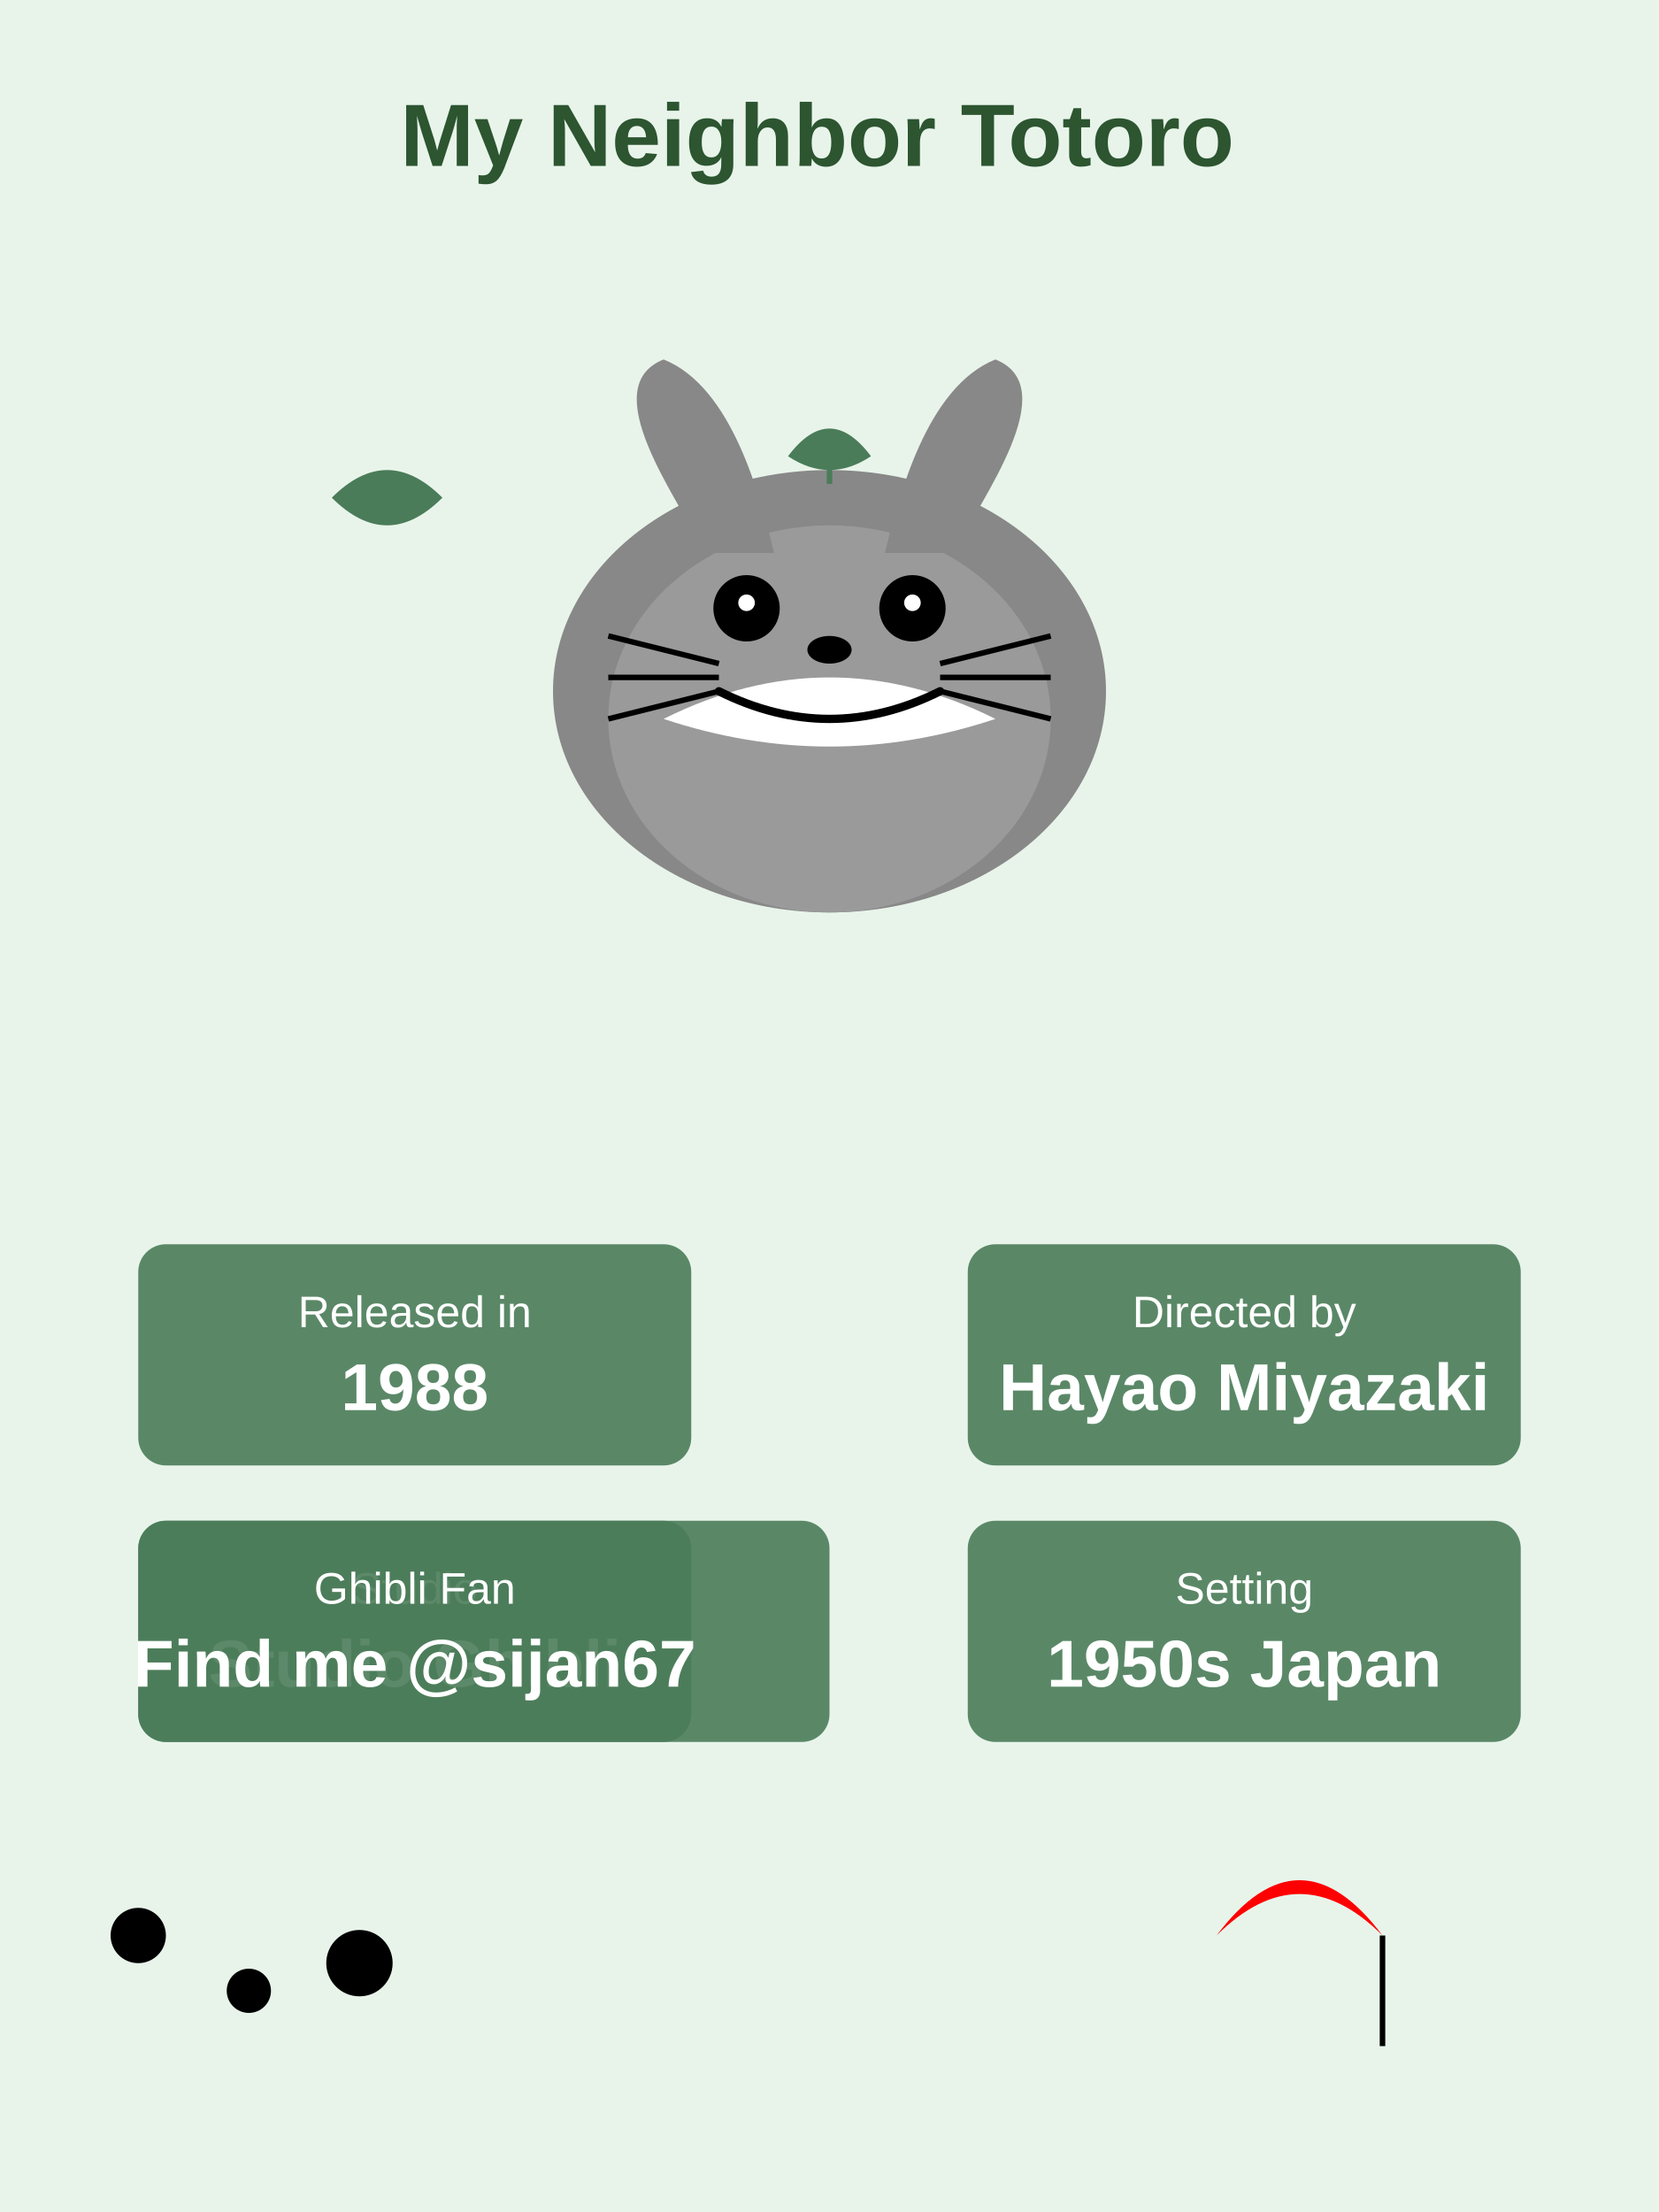
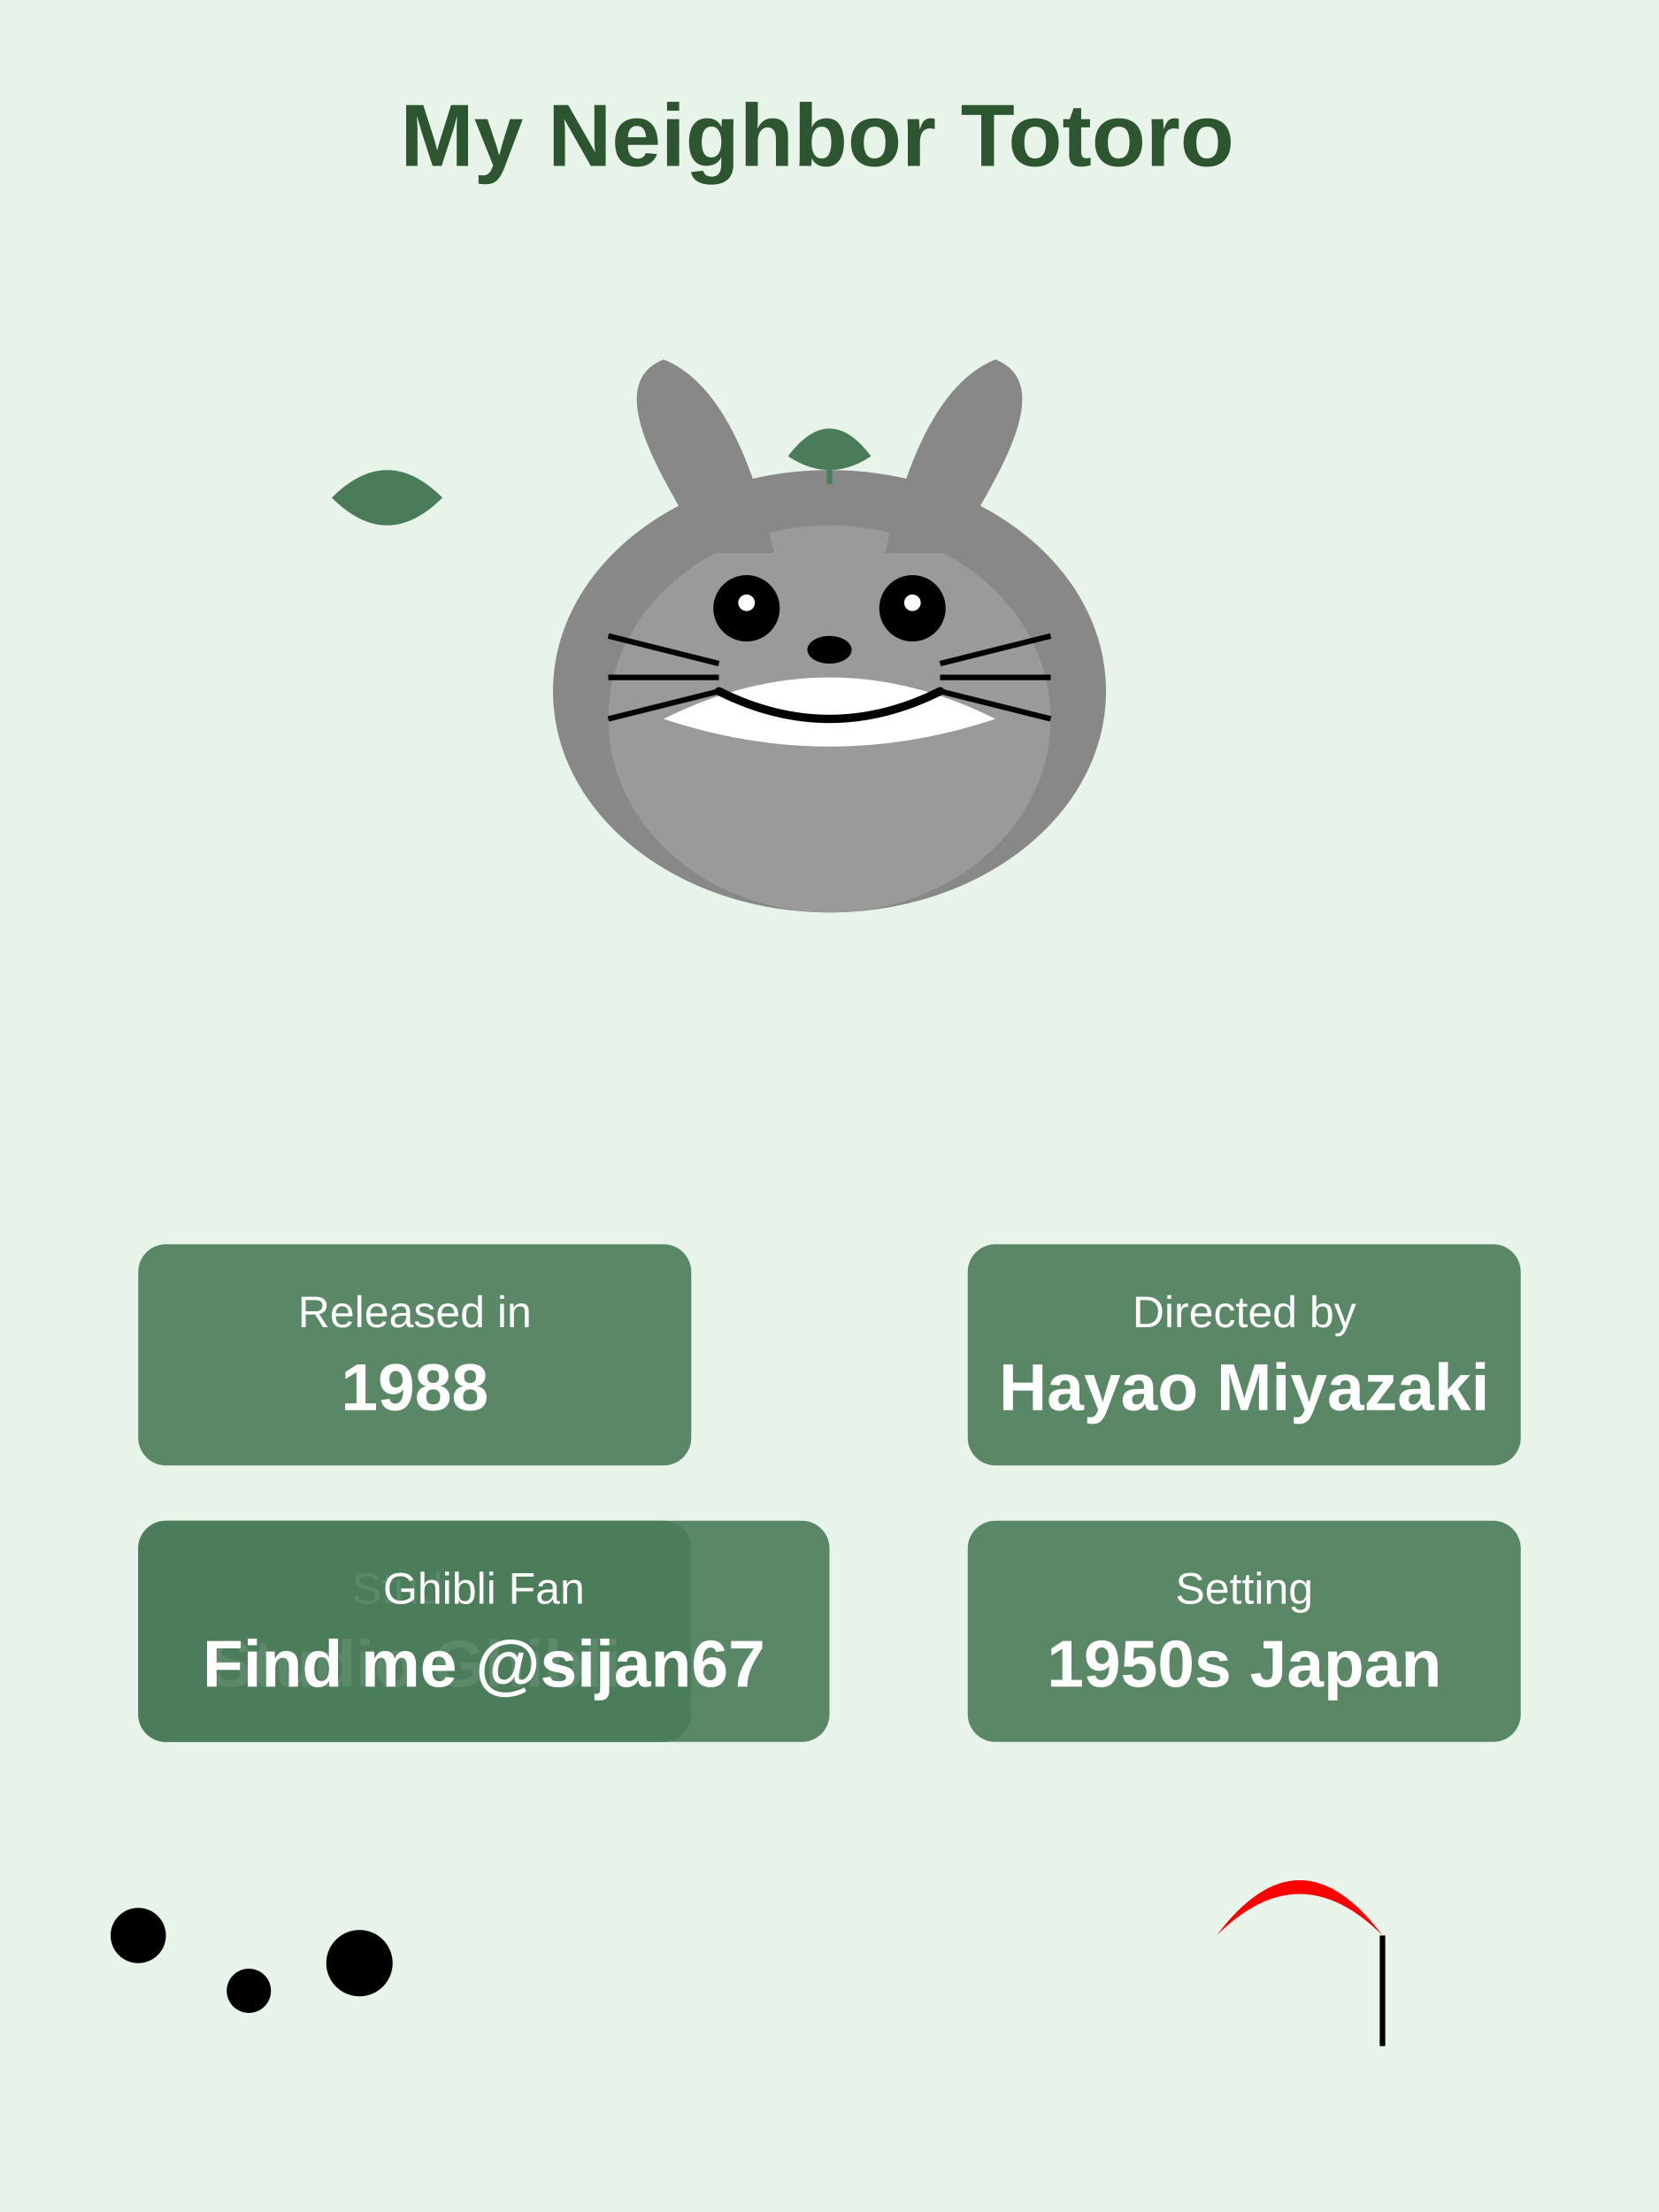
<svg xmlns="http://www.w3.org/2000/svg" viewBox="0 0 600 800">
  <rect width="600" height="800" fill="#e8f4ea" />
  <text x="300" y="60" text-anchor="middle" font-family="Arial" font-size="32" fill="#2c5530" font-weight="bold">
    My Neighbor Totoro
    <animate attributeName="opacity" values="0.8;1;0.8" dur="3s" repeatCount="indefinite" />
  </text>
  <g transform="translate(300, 250)">
    <animateTransform attributeName="transform" type="translate" values="300,250;300,245;300,250" dur="4s" repeatCount="indefinite" />
    <ellipse cx="0" cy="0" rx="100" ry="80" fill="#888888" />
    <ellipse cx="0" cy="10" rx="80" ry="70" fill="#9a9a9a" />
    <path d="M-60,10 Q0,30 60,10 Q0,-20 -60,10" fill="#ffffff" />
    <path d="M-45,-50 C-55,-70 -85,-110 -60,-120 C-35,-110 -25,-70 -20,-50 Z" fill="#888888" />
    <path d="M45,-50 C55,-70 85,-110 60,-120 C35,-110 25,-70 20,-50 Z" fill="#888888" />
    <g transform="translate(0,-85)">
      <animateTransform attributeName="transform" type="rotate" values="-5 0 -85;5 0 -85;-5 0 -85" dur="3s" repeatCount="indefinite" />
      <path d="M-15,0 Q0,-20 15,0 Q0,10 -15,0" fill="#4a7c59">
        <animate attributeName="opacity" values="0.7;1;0.7" dur="3s" repeatCount="indefinite" />
      </path>
      <line x1="0" y1="0" x2="0" y2="10" stroke="#4a7c59" stroke-width="2" />
    </g>
    <circle cx="-30" cy="-30" r="12" fill="#000000" />
    <circle cx="30" cy="-30" r="12" fill="#000000" />
    <circle cx="-30" cy="-32" r="3" fill="#ffffff" />
    <circle cx="30" cy="-32" r="3" fill="#ffffff" />
    <ellipse cx="0" cy="-15" rx="8" ry="5" fill="#000000" />
    <path d="M-40,0 Q0,20 40,0" fill="none" stroke="#000000" stroke-width="3" stroke-linecap="round" />
    <g stroke="#000000" stroke-width="2">
      <line x1="-40" y1="-10" x2="-80" y2="-20" />
      <line x1="-40" y1="-5" x2="-80" y2="-5" />
      <line x1="-40" y1="0" x2="-80" y2="10" />
      <line x1="40" y1="-10" x2="80" y2="-20" />
      <line x1="40" y1="-5" x2="80" y2="-5" />
      <line x1="40" y1="0" x2="80" y2="10" />
    </g>
  </g>
  <g transform="translate(120,180)">
    <animateTransform attributeName="transform" type="rotate" values="0 120 180;360 120 180" dur="10s" repeatCount="indefinite" />
    <path d="M0,0 Q20,-20 40,0 Q20,20 0,0" fill="#4a7c59">
      <animate attributeName="opacity" values="0.7;1;0.7" dur="3s" repeatCount="indefinite" />
    </path>
  </g>
  <g>
    <g transform="translate(50,450)">
      <animate attributeName="opacity" values="0;1" dur="1s" fill="freeze" />
      <rect x="0" y="0" width="200" height="80" rx="10" fill="#4a7c59" opacity="0.9" />
      <text x="100" y="30" text-anchor="middle" font-family="Arial" font-size="16" fill="white">Released in</text>
      <text x="100" y="60" text-anchor="middle" font-family="Arial" font-size="24" fill="white" font-weight="bold">1988</text>
    </g>
    <g transform="translate(350,450)">
      <animate attributeName="opacity" values="0;1" dur="1s" begin="0.5s" fill="freeze" />
      <rect x="0" y="0" width="200" height="80" rx="10" fill="#4a7c59" opacity="0.9" />
      <text x="100" y="30" text-anchor="middle" font-family="Arial" font-size="16" fill="white">Directed by</text>
      <text x="100" y="60" text-anchor="middle" font-family="Arial" font-size="24" fill="white" font-weight="bold">Hayao Miyazaki</text>
    </g>
    <g transform="translate(50,550)">
      <animate attributeName="opacity" values="0;1" dur="1s" begin="1s" fill="freeze" />
      <rect x="0" y="0" width="200" height="80" rx="10" fill="#4a7c59" opacity="0.9" />
      <text x="100" y="30" text-anchor="middle" font-family="Arial" font-size="16" fill="white">Studio</text>
      <text x="100" y="60" text-anchor="middle" font-family="Arial" font-size="24" fill="white" font-weight="bold">Studio Ghibli</text>
    </g>
    <g transform="translate(350,550)">
      <animate attributeName="opacity" values="0;1" dur="1s" begin="1.5s" fill="freeze" />
      <rect x="0" y="0" width="200" height="80" rx="10" fill="#4a7c59" opacity="0.9" />
      <text x="100" y="30" text-anchor="middle" font-family="Arial" font-size="16" fill="white">Setting</text>
      <text x="100" y="60" text-anchor="middle" font-family="Arial" font-size="24" fill="white" font-weight="bold">1950s Japan</text>
    </g>
    <g transform="translate(50,550)">
      <animate attributeName="opacity" values="0;1" dur="1s" begin="1s" fill="freeze" />
      <rect x="0" y="0" width="250" height="80" rx="10" fill="#4a7c59" opacity="0.9" />
-       <text x="100" y="30" text-anchor="middle" font-family="Arial" font-size="16" fill="white">Ghibli Fan</text>
-       <text x="100" y="60" text-anchor="middle" font-family="Arial" font-size="24" fill="white" font-weight="bold">Find me @sijan67</text>
+       <text x="125" y="30" text-anchor="middle" font-family="Arial" font-size="16" fill="white">Ghibli Fan</text>
+       <text x="125" y="60" text-anchor="middle" font-family="Arial" font-size="24" fill="white" font-weight="bold">Find me @sijan67</text>
    </g>
  </g>
  <g>
    <circle cx="50" cy="700" r="10" fill="#000000">
      <animate attributeName="cy" values="700;680;700" dur="2s" repeatCount="indefinite" />
      <animate attributeName="opacity" values="1;0.5;1" dur="2s" repeatCount="indefinite" />
    </circle>
    <circle cx="90" cy="720" r="8" fill="#000000">
      <animate attributeName="cy" values="720;700;720" dur="2.5s" repeatCount="indefinite" />
      <animate attributeName="opacity" values="1;0.5;1" dur="2.5s" repeatCount="indefinite" />
    </circle>
    <circle cx="130" cy="710" r="12" fill="#000000">
      <animate attributeName="cy" values="710;690;710" dur="3s" repeatCount="indefinite" />
      <animate attributeName="opacity" values="1;0.5;1" dur="3s" repeatCount="indefinite" />
    </circle>
  </g>
  <g transform="translate(500,700)">
    <animateTransform attributeName="transform" type="rotate" values="-10 500 700;10 500 700;-10 500 700" dur="3s" repeatCount="indefinite" />
    <path d="M0,0 Q-30,-30 -60,0 Q-30,-40 0,0" fill="#ff0000" />
    <line x1="0" y1="0" x2="0" y2="40" stroke="#000000" stroke-width="2" />
  </g>
</svg>
